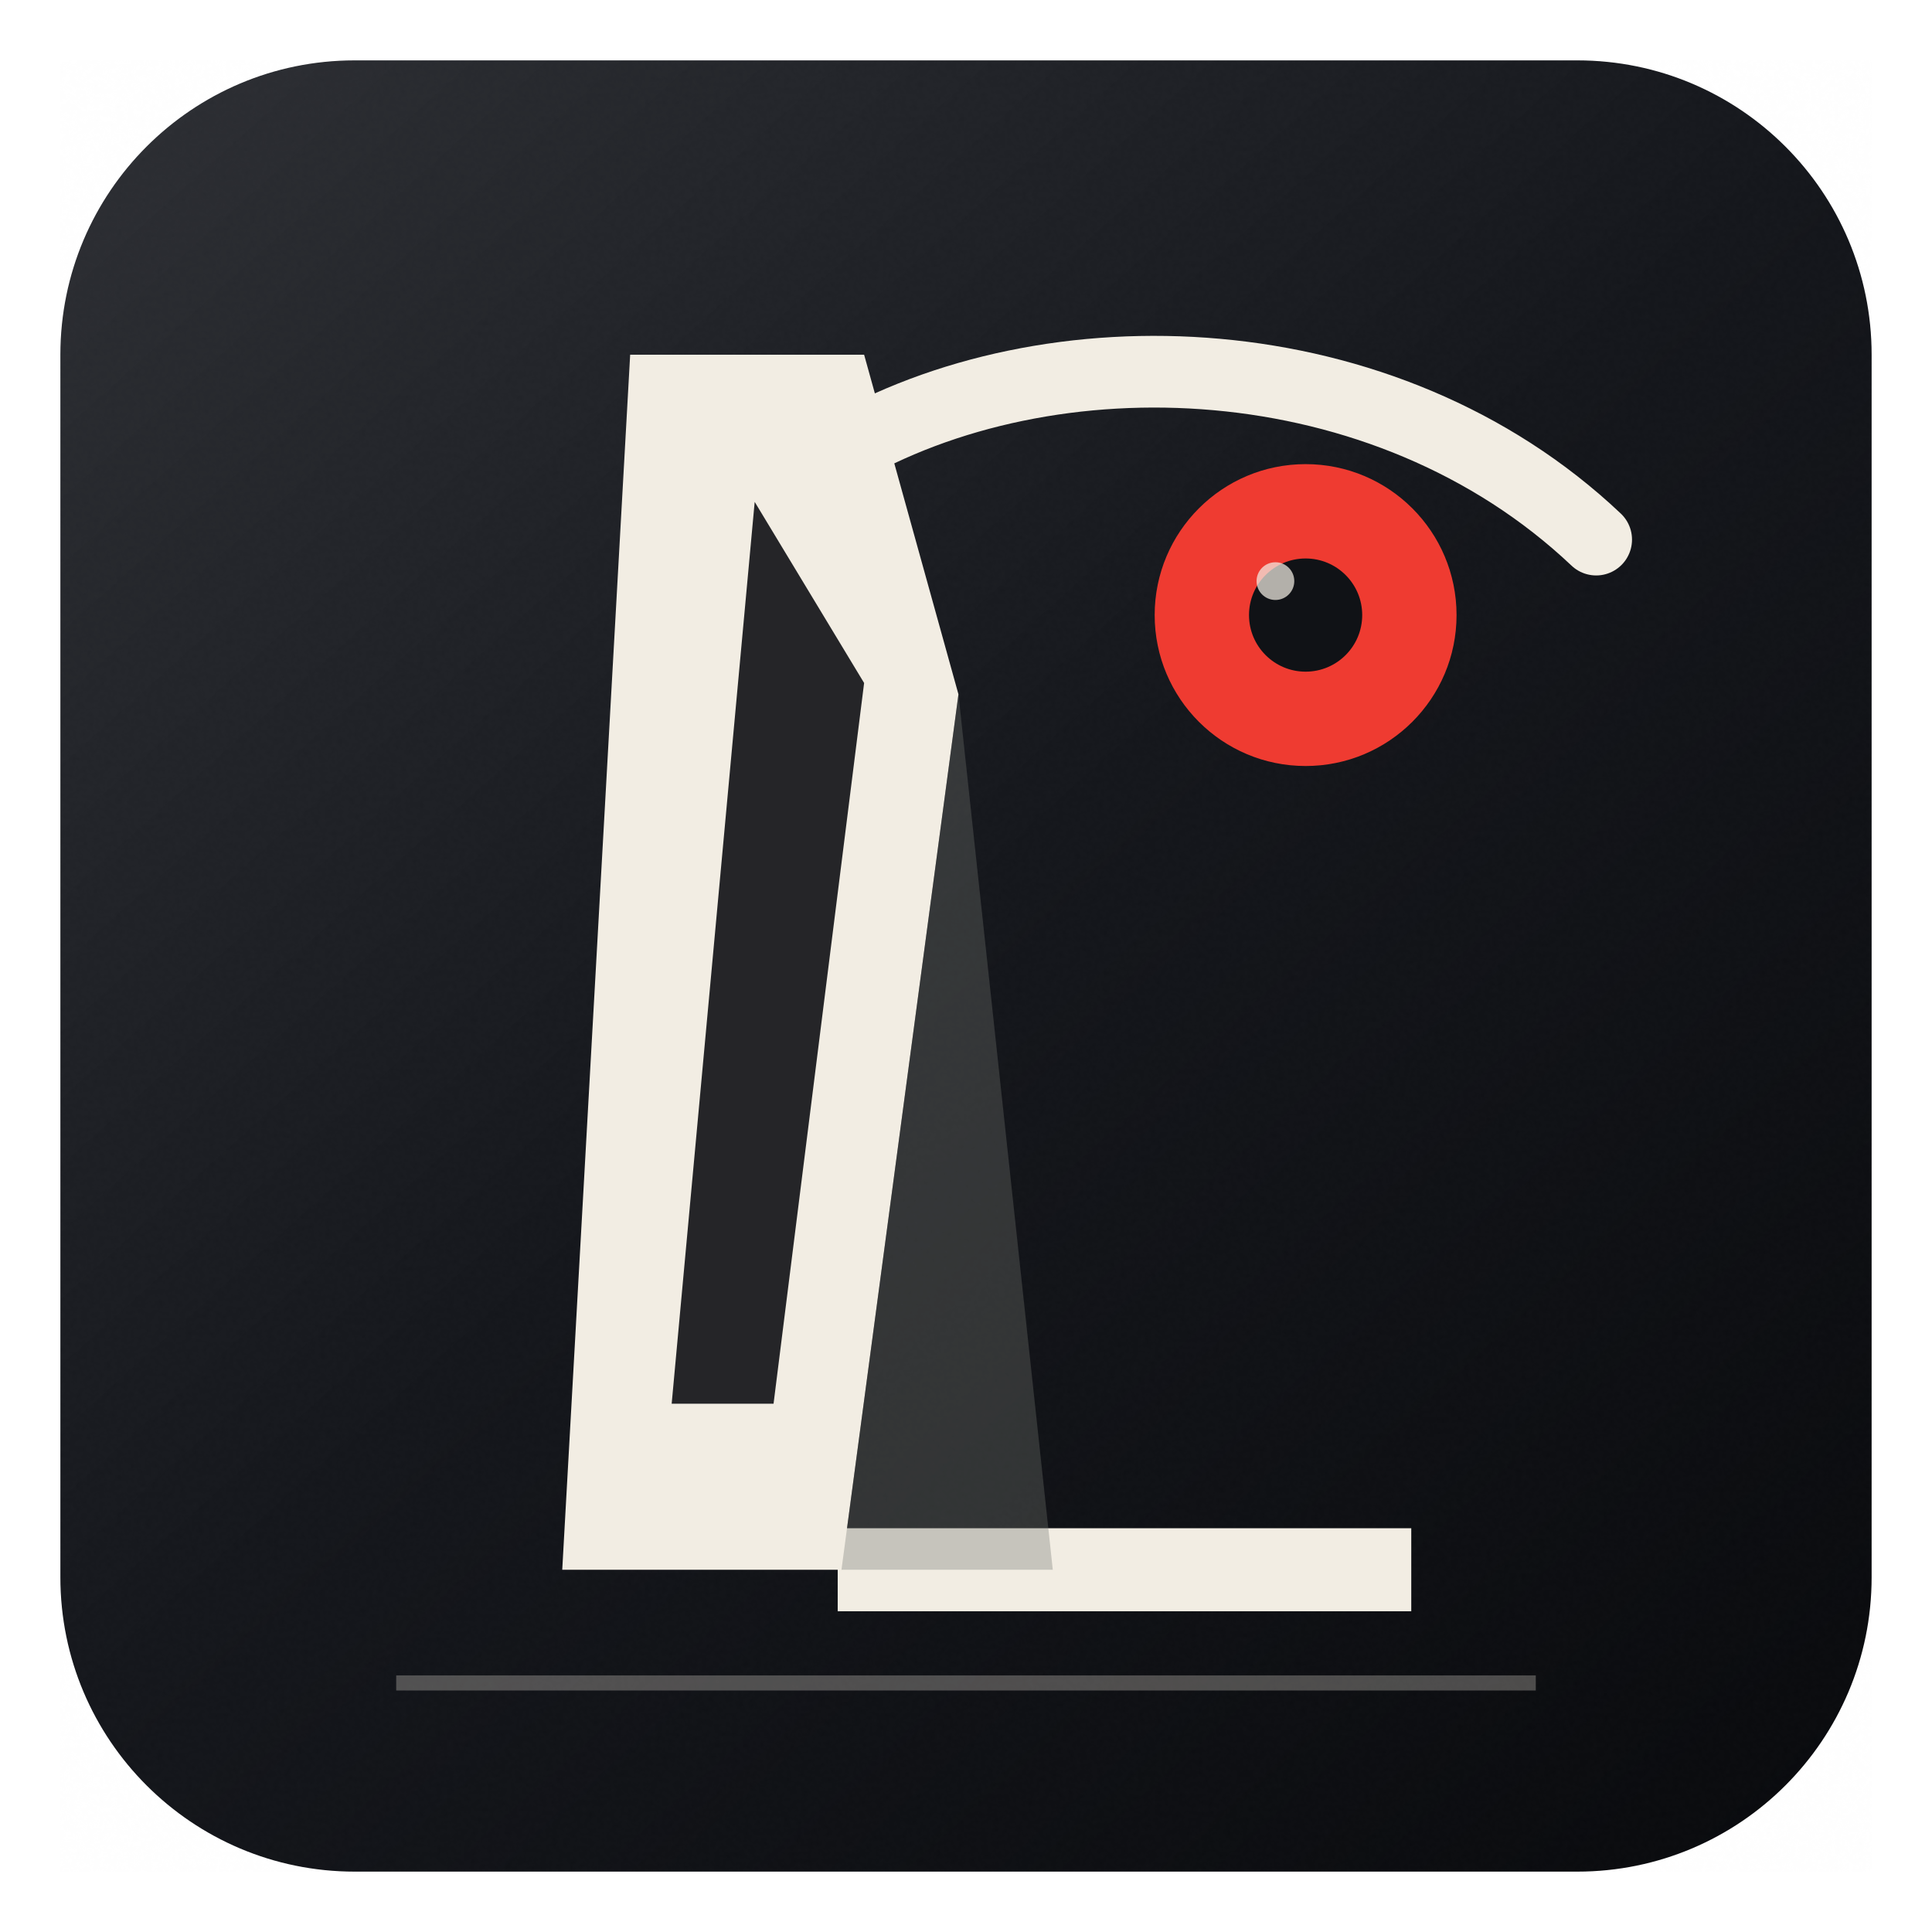
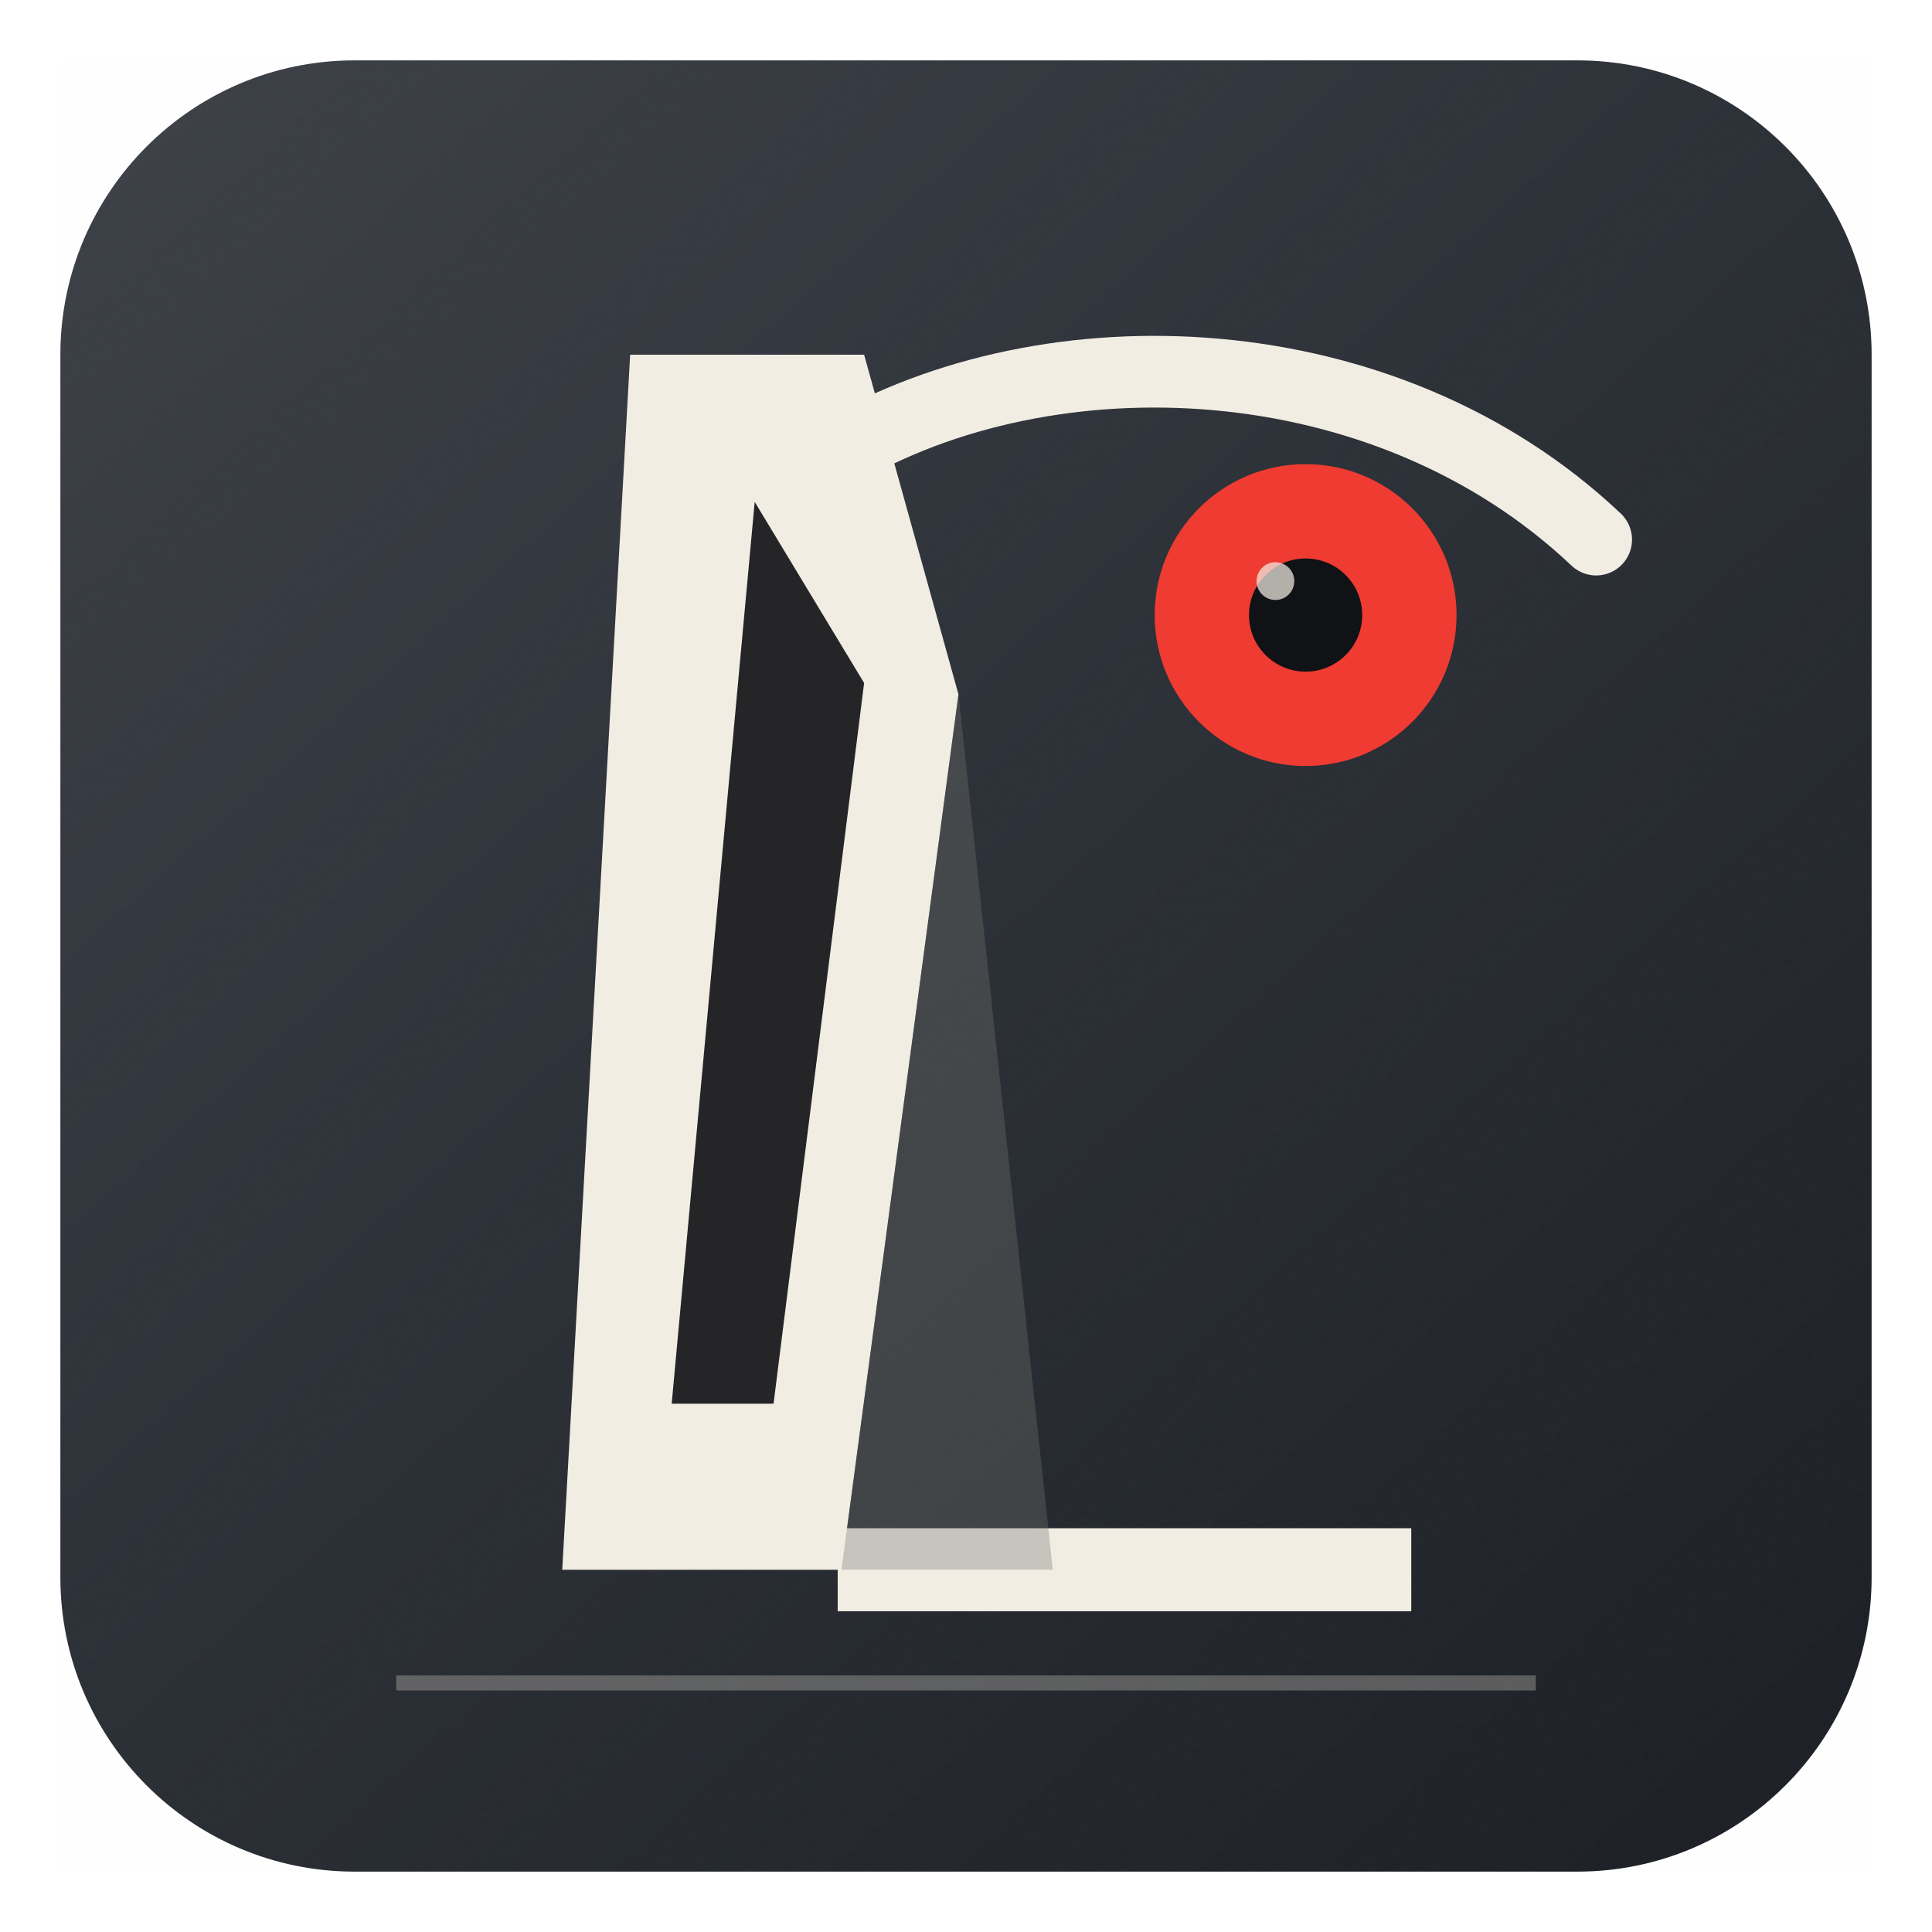
<svg xmlns="http://www.w3.org/2000/svg" width="512" height="512" viewBox="0 0 512 512">
  <defs>
+     <clipPath id="iconClip" clipPathUnits="userSpaceOnUse">
+       <rect x="16" y="16" width="480" height="480" rx="78" />
+     </clipPath>
    <linearGradient id="night" x1="48" y1="24" x2="469" y2="491" gradientUnits="userSpaceOnUse">
-       <stop stop-color="#292b30" />
-       <stop offset="0.48" stop-color="#121419" />
-       <stop offset="1" stop-color="#07080b" />
+       <stop stop-color="#3a3e46" />
+       <stop offset="0.48" stop-color="#292d34" />
+       <stop offset="1" stop-color="#1a1d23" />
+     </linearGradient>
+     <linearGradient id="bodyShade" x1="190" y1="96" x2="478" y2="486" gradientUnits="userSpaceOnUse">
+       <stop stop-color="#292d34" />
+       <stop offset="0.38" stop-color="#1e2228" />
+       <stop offset="0.72" stop-color="#14171c" />
+       <stop offset="1" stop-color="#0b0d11" />
    </linearGradient>
    <radialGradient id="sheen" cx="0" cy="0" r="1" gradientTransform="translate(194 101) rotate(51) scale(390)">
      <stop stop-color="#ffffff" stop-opacity="0.07" />
      <stop offset="0.62" stop-color="#ffffff" stop-opacity="0" />
    </radialGradient>
    <filter id="grain" x="0" y="0" width="100%" height="100%">
      <feTurbulence type="fractalNoise" baseFrequency="0.65" numOctaves="2" seed="29" result="n" />
      <feColorMatrix in="n" type="saturate" values="0" result="m" />
      <feComponentTransfer in="m">
        <feFuncA type="table" tableValues="0 0.038" />
      </feComponentTransfer>
    </filter>
  </defs>
  <rect x="16" y="16" width="480" height="480" rx="78" fill="url(#night)" />
  <rect x="16" y="16" width="480" height="480" rx="78" fill="url(#sheen)" />
  <rect x="16" y="16" width="480" height="480" rx="78" filter="url(#grain)" opacity="0.48" />
  <path d="M167 94H229L254 184L223 416H149L167 94Z" fill="#f2ede3" />
  <path d="M200 133L229 181L205 372H178L200 133Z" fill="#101216" opacity="0.91" />
  <path d="M222 120C278 87 367 90 423 143" fill="none" stroke="#f2ede3" stroke-width="19" stroke-linecap="round" />
  <path d="M222 416H374" stroke="#f2ede3" stroke-width="22" />
  <path d="M254 184L223 416H279" fill="#73746f" opacity="0.34" />
  <circle cx="346" cy="163" r="40" fill="#ef3b31" />
  <circle cx="346" cy="163" r="15" fill="#101216" />
  <circle cx="338" cy="154" r="5" fill="#f2ede3" opacity="0.72" />
  <path d="M105 446H407" stroke="#f2ede3" stroke-opacity="0.28" stroke-width="4" />
</svg>
